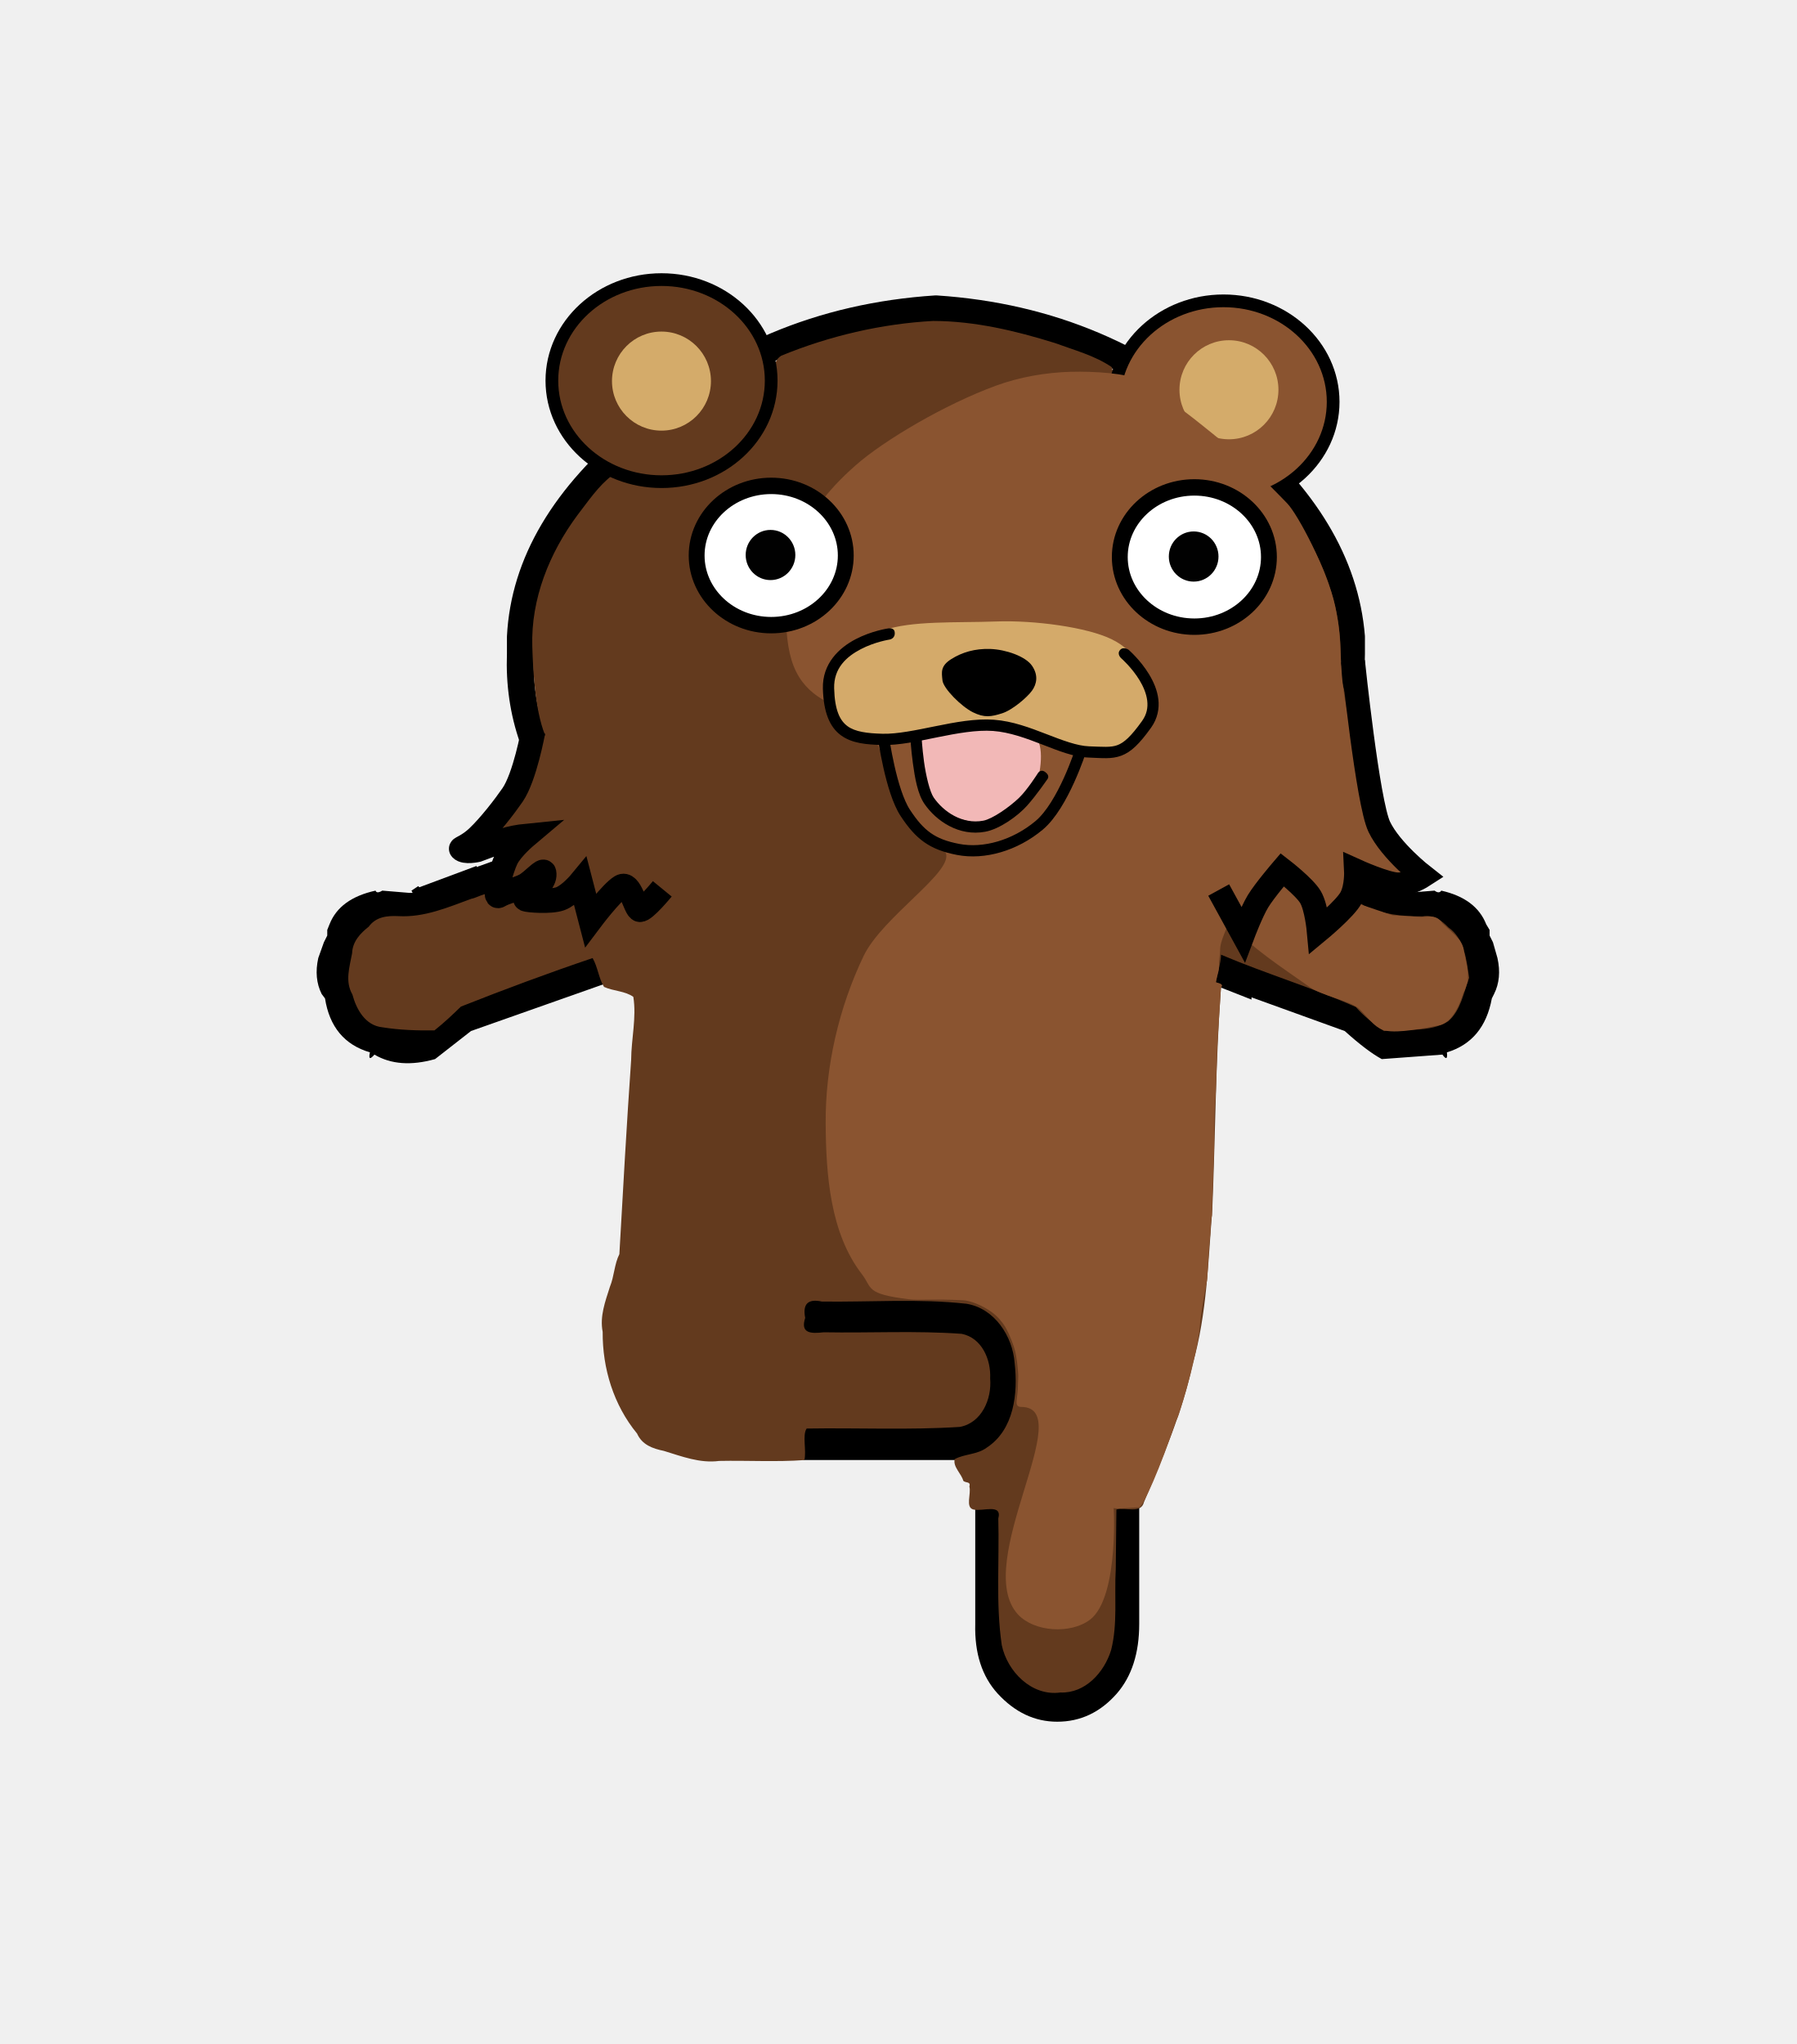
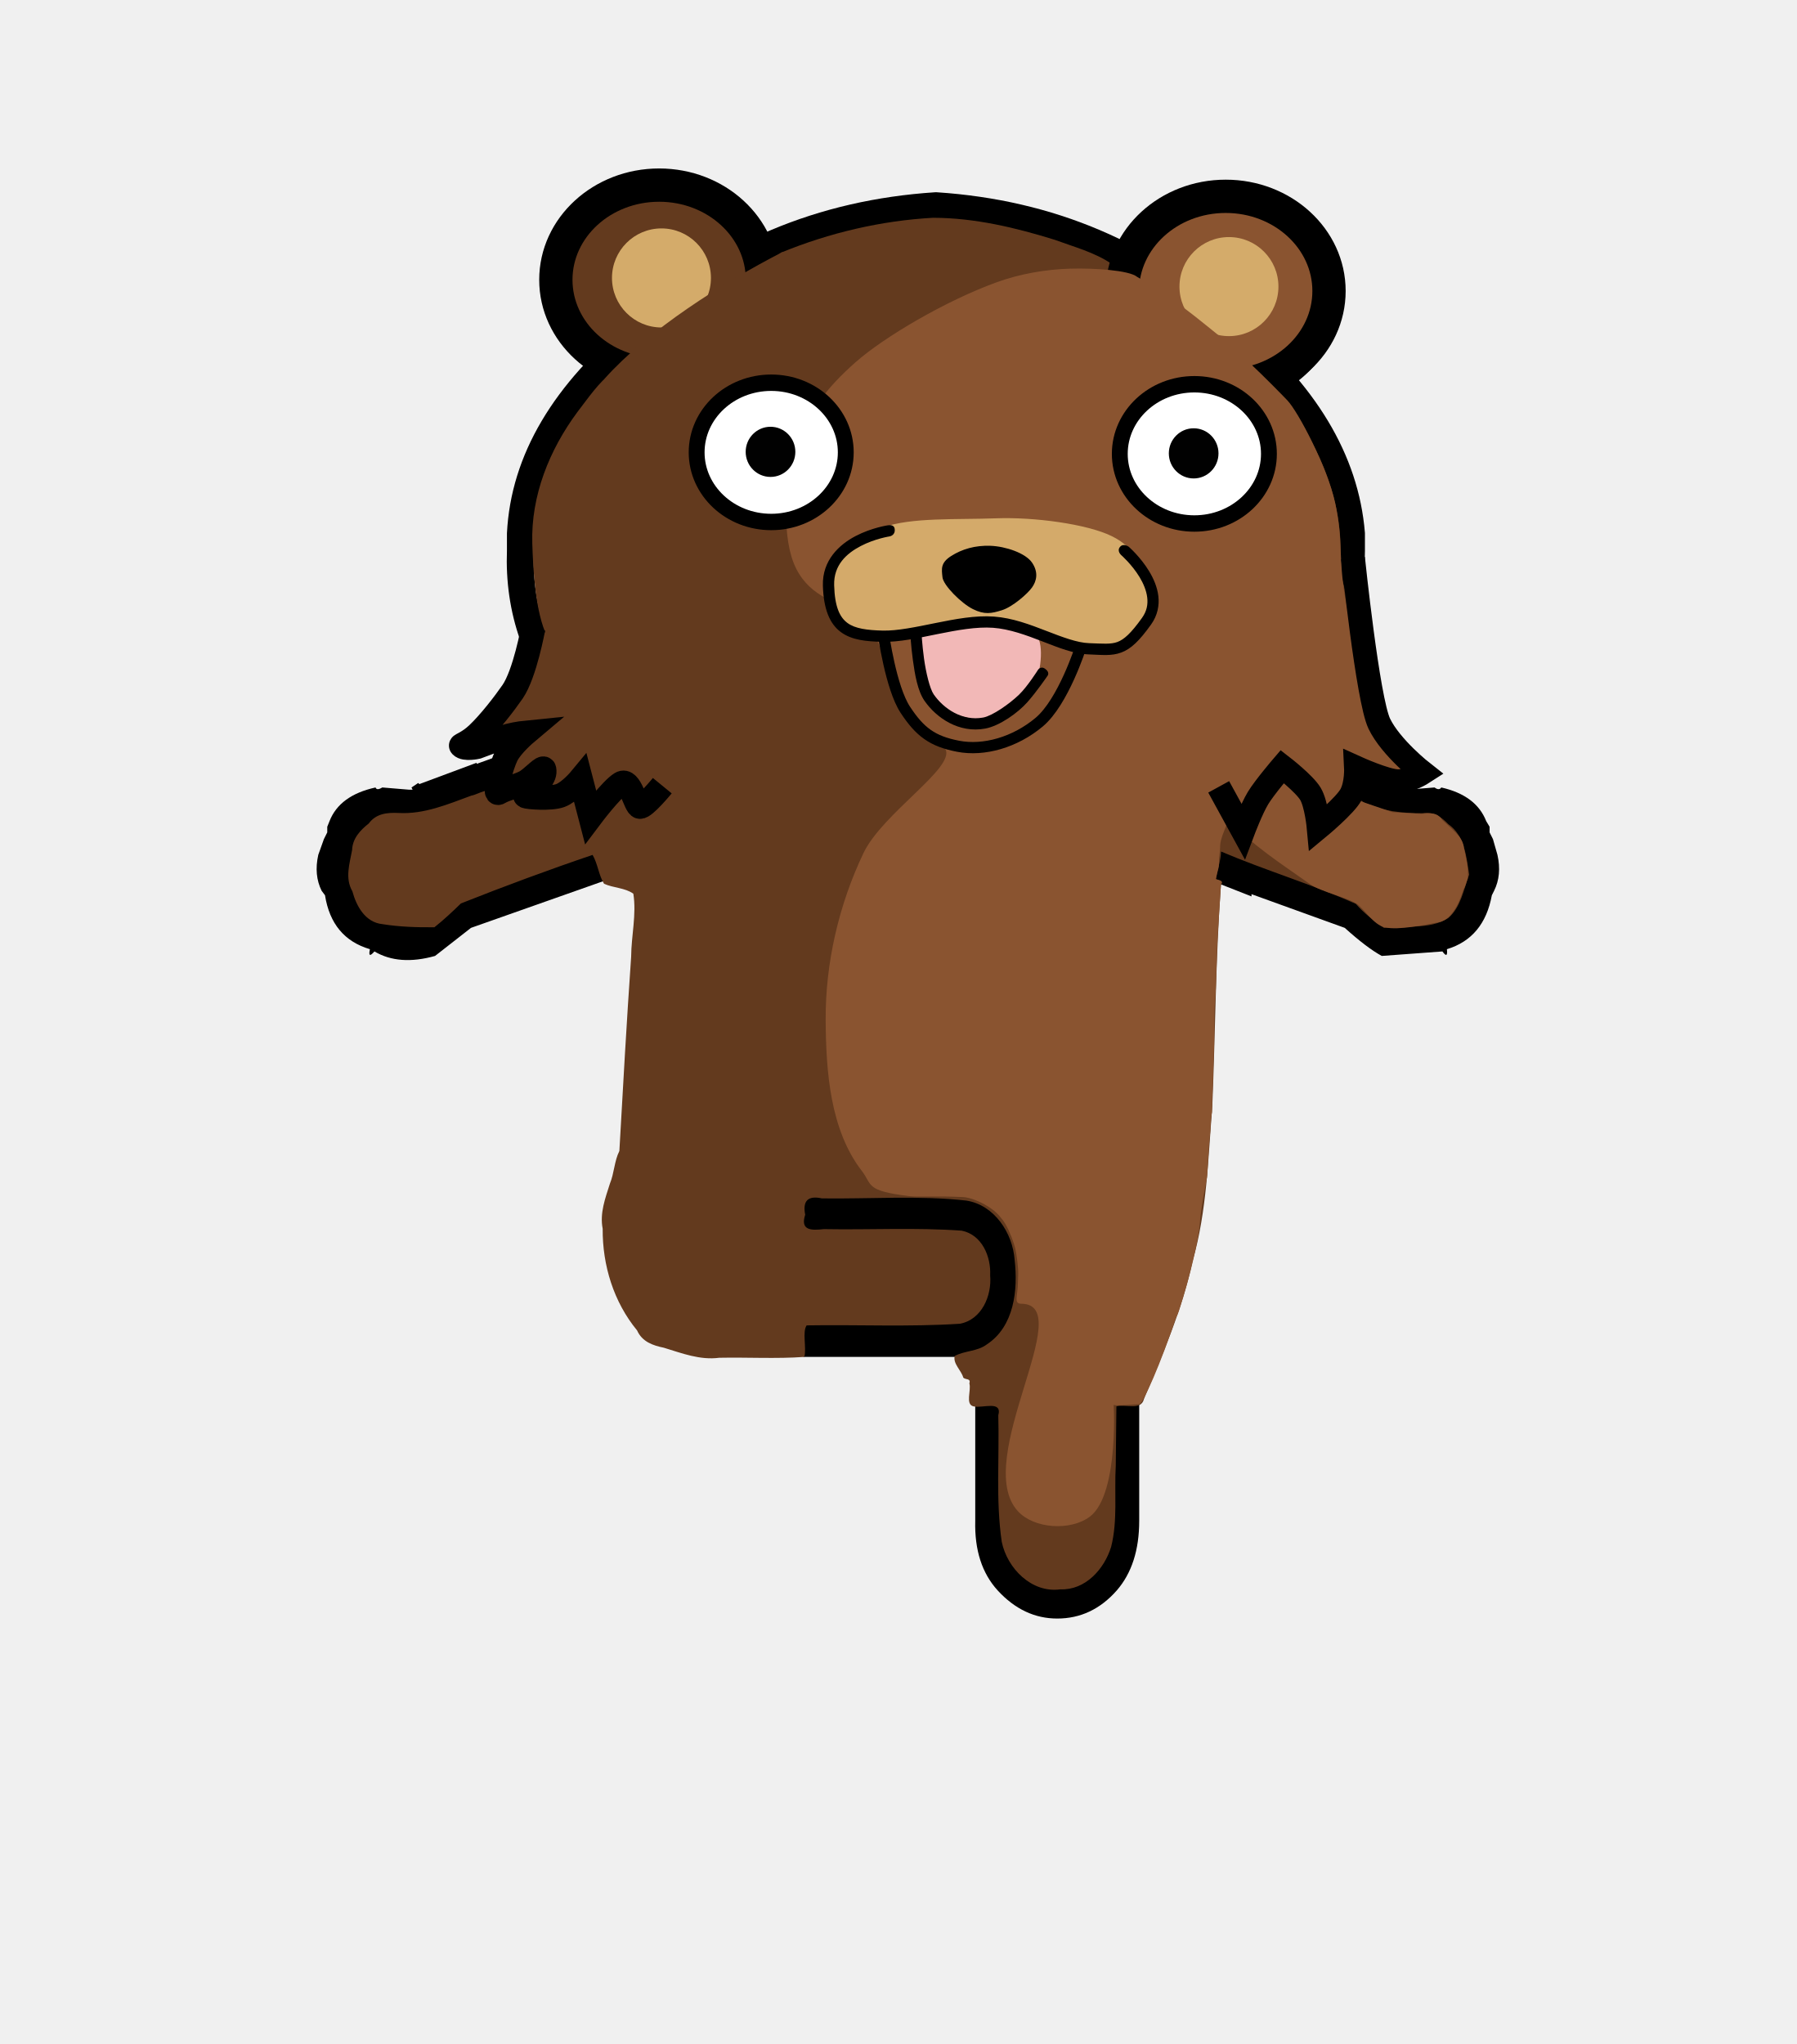
<svg xmlns="http://www.w3.org/2000/svg" xmlns:xlink="http://www.w3.org/1999/xlink" height="182" width="160" version="1.1" id="svg8">
  <defs id="defs4">
    <g id="a">
      <path d="M-15.5-41.55q-2.65-3.1-2.5-7.1v-.75q.25-4.9 5.35-9.05Q-7.15-63.5.5-64q7.6.5 13.05 5.55Q18.6-54.3 19-49.4v.75q0 4-2.6 7.1h.1-.05l-1.1 1.3v.15l-1 .9 6.55 2.35.05-.1.8.1h.95l.4.3.55.55.25.35.25 1.5-.2.45q-.35 1.55-1.4 1.65l-2.1.1-1.15-.9v-.05h-.05l.05-.15-4.95-1.8v-.05l-1.3-.5.05.55-.3.9.35.1v.05l-.15-.05-.25 8.85h-.05l-.05 1.5h.05v.1l-.05.4h-.05l-.35 4.2-1.05 4.1-1.65 4v.05H8.4v5.2Q8.35-4.1 7.6-3.2q-.65.75-1.7.75-1 0-1.7-.75-.8-.9-.8-2.25v-5.2H2.1v-1.2h-.3V-12l-.45-.75 1.25-.3.65-.5q.9-.9.9-2.75 0-1.9-.9-2.8-.8-.8-2.05-.8h-6.6v1.55h6.55q.7 0 1.15.4.55.55.55 1.65 0 1.05-.55 1.6-.45.45-1.15.45H-5.4v1.4h-4.75l-2.15-.65q-1.55-1.75-1.85-3.75l-.1-1.2V-19l.05-.4.55-1.85h.1v-.55l.15-.15v-1.35l.15-2.4v-.05l.5-7.75h-.05l-1.45-.45-.45-1.3-6.1 2.2.05.15h-.05v.05l-1.1.9-2.1-.1q-1.1-.1-1.45-1.65l-.15-.45.25-1.5.2-.35.6-.55.35-.3h1l.75-.1.05.1 9.05-3.25-.25-.8-1.35.35-.75-1h.2m1.75 19.65-.05-.1.05.1m3.65-6.6v.05h.05l-.05-.05" fill="#fff" fill-rule="evenodd" transform="translate(27.05 64.6)" id="path1" />
      <path d="m15.35-40.1 3.15.95v-.05l2.55.95v-.05l.3.2v.1h.1l1.25-.1q.2.15.3 0 1.55.35 2 1.5l.15.25v.25l.15.3.2.7q.2.9-.15 1.6l-.1.2q-.35 1.9-2 2.4.05.45-.2.1l-2.7.2q-.65-.35-1.65-1.25l-4.15-1.5v.1l-1.4-.55v-.05l-.35-.1.3-.9-.05-.55 1.3.5v.05l4.95 1.8-.05.15h.05v.05l1.15.9 2.1-.1q1.05-.1 1.4-1.65l.2-.45-.25-1.5-.25-.35-.55-.55-.4-.3h-.95l-.8-.1-.05.1-6.55-2.35 1-.9m-5.8 29.45v5.2q0 1.95-1 3.1Q7.45-1.1 5.9-1.1q-1.5 0-2.65-1.25-1.05-1.15-1-3.1v-5.2H3.4v5.2q0 1.35.8 2.25.7.75 1.7.75 1.05 0 1.7-.75.75-.9.8-2.25v-5.2h1.15m-8.2-2.1H-5.4v-1.5h6.55q.7 0 1.15-.45.55-.55.55-1.6 0-1.1-.55-1.65-.45-.4-1.15-.4H-5.4v-1.55h6.6q1.25 0 2.05.8.9.9.9 2.8 0 1.85-.9 2.75l-.65.5-1.25.3m-15.6-21.2-5.95 2.1-1.6 1.25q-1.6.45-2.7-.2-.3.35-.2-.1-1.7-.5-2-2.4l-.15-.2q-.35-.7-.15-1.6l.25-.7.15-.3v-.25l.1-.25q.45-1.15 2.05-1.5.05.15.3 0l1.2.1h.15l-.05-.1.3-.2.05.05 2.55-.95v.05l1.8-.65 3.2-.75 1.35-.35.25.8-9.05 3.25-.05-.1-.75.1h-1l-.35.3-.6.55-.2.35-.25 1.5.15.45q.35 1.55 1.45 1.65l2.1.1 1.1-.9v-.05h.05l-.05-.15 6.1-2.2.45 1.3" fill-rule="evenodd" transform="translate(27.05 64.6)" id="path2" />
      <path d="M11.55 23.05q-2.65-3.1-2.5-7.1v-.75q.25-4.9 5.35-9.05Q19.9 1.1 27.55.6q7.6.5 13.05 5.55 5.05 4.15 5.45 9.05v.75q0 4-2.6 7.1" fill="none" stroke="#000" stroke-linecap="round" stroke-linejoin="round" stroke-width="1.2" id="path3" />
      <path d="M5.4-44.05q.15.45.45.75l.7.25.95-.6q.4-.65.4-1.65 0-1.35-.9-3.25h1.05q.9 1.6.9 3.15 0 1.55-.65 2.4-.6.8-1.6.8-1.35 0-1.9-1.4-.6 1.4-1.9 1.4-1.05 0-1.65-.85Q.6-43.9.6-45.4q0-1.55.95-3.15h1q-.85 1.9-.85 3.25 0 1 .35 1.65.4.6.95.6.4 0 .7-.3l.45-.7.1-1.15V-47H5.3v1.8l.1 1.15" fill-rule="evenodd" transform="translate(27.05 64.6)" id="path4" />
    </g>
  </defs>
-   <g transform="matrix(2,0,0,2,82.341,155.5028)" id="g7">
+   <g transform="matrix(2,0,0,2,82.341,146.3171)" id="g7">
    <use height="63.5" transform="translate(-27.05,-64.6)" width="52.6" xlink:href="#a" id="use4" />
    <rect style="display:inline;fill:#633a1e;fill-opacity:1;stroke:none;stroke-width:0.5;stroke-opacity:1" id="rect29-5" width="10.291" height="7.463" x="93.612" y="-46.829" transform="translate(-93.64164,-2.06701)" />
    <path style="display:inline;fill:#633a1e;fill-opacity:1;stroke:none;stroke-width:0;stroke-linecap:round;stroke-linejoin:round;stroke-dasharray:none;paint-order:stroke fill markers" d="m 83.121,17.272 c -4.643,0.253 -9.257,1.334 -13.554,3.098 -1.037,0.64 -0.444,2.078 -0.639,3.054 -0.251,3.651 -3.161,6.803 -6.558,7.924 -2.553,0.772 -5.37,0.722 -7.849,-0.326 -1.225,0.918 -2.152,2.316 -3.107,3.55 -2.493,3.363 -4.145,7.455 -4.016,11.69 0.073,2.337 0.264,6.151 1.328,8.313 3.854,4.655 6.931,8.281 10.624,13.066 -0.507,0.992 -1.369,1.953 -2.422,2.343 -0.774,-0.337 -0.699,-1.687 -1.538,-1.911 -1.176,0.863 -2.005,2.125 -2.944,3.23 -0.42,-0.956 -0.321,-2.191 -1.02,-2.992 -0.608,-0.129 -0.952,0.728 -1.594,0.699 -1.055,0.184 -2.277,0.369 -3.267,-0.094 -0.093,-0.282 0.248,-0.993 -0.357,-0.812 -0.685,0.114 -1.416,0.767 -2.103,0.54 -0.434,-0.842 -1.5,-0.021 -2.136,0.082 -2.091,0.768 -4.198,1.672 -6.477,1.545 -1.023,-0.051 -2.009,0.052 -2.659,0.939 -0.76,0.596 -1.445,1.338 -1.479,2.361 -0.226,1.233 -0.652,2.502 0.024,3.674 0.353,1.321 1.149,2.764 2.661,2.922 1.53,0.248 3.113,0.297 4.647,0.279 0.823,-0.655 1.621,-1.4 2.357,-2.12 3.862,-1.531 7.806,-2.994 11.725,-4.322 0.466,0.802 0.539,1.8 1.017,2.568 0.825,0.38 1.88,0.356 2.611,0.889 0.293,1.843 -0.183,3.738 -0.195,5.61 -0.4,5.757 -0.725,11.56 -1.049,17.297 -0.448,0.88 -0.456,1.974 -0.843,2.908 -0.414,1.311 -0.915,2.614 -0.644,4.011 -0.024,3.259 0.978,6.524 3.064,9.058 0.447,1 1.382,1.337 2.386,1.542 1.614,0.492 3.21,1.12 4.93,0.893 2.52,-0.052 5.089,0.104 7.58,-0.077 0.207,-0.867 -0.202,-2.197 0.202,-2.807 4.546,-0.075 9.107,0.147 13.645,-0.145 1.951,-0.362 2.856,-2.5 2.697,-4.311 0.084,-1.677 -0.733,-3.616 -2.533,-3.977 -4.083,-0.295 -8.193,-0.063 -12.286,-0.138 -1.123,0.129 -2.105,0.121 -1.651,-1.281 -0.245,-1.241 0.251,-1.726 1.485,-1.455 4.285,0.06 8.617,-0.278 12.869,0.196 2.502,0.399 4.123,2.886 4.296,5.286 0.308,2.652 -0.035,5.93 -2.487,7.526 -0.841,0.631 -1.962,0.545 -2.851,1.024 -0.168,0.697 0.595,1.279 0.766,1.93 0.222,0.215 0.685,0.032 0.543,0.517 0.179,0.627 -0.39,1.866 0.369,2.04 0.805,0.196 2.576,-0.573 2.204,0.801 0.106,3.75 -0.237,7.541 0.309,11.265 0.487,2.357 2.663,4.58 5.215,4.225 2.226,0.091 3.914,-1.799 4.524,-3.781 0.595,-2.345 0.274,-4.818 0.412,-7.214 0.019,-1.764 0.038,-3.528 0.057,-5.292 0.786,-0.236 2.192,0.413 2.451,-0.654 1.686,-4.011 3.422,-8.028 4.338,-12.302 1.281,-4.472 1.375,-9.157 1.751,-13.763 0.275,-6.571 0.291,-13.159 0.769,-19.715 0.32,-0.412 -0.293,-0.374 -0.45,-0.534 0.112,-0.807 0.443,-1.602 0.46,-2.44 3.948,1.681 8.106,2.917 12.003,4.662 0.716,0.831 1.626,1.517 2.508,2.142 1.885,-0.249 4.035,0.181 5.724,-0.88 1.12,-0.968 1.369,-2.552 1.86,-3.868 -0.25,-1.602 -0.402,-3.474 -1.86,-4.494 -0.625,-0.649 -1.338,-1.147 -2.285,-0.976 -1.793,0.006 -3.594,-0.16 -5.234,-0.964 -0.963,-0.779 -1.565,0.445 -2.235,0.975 -0.675,0.58 -1.427,1.485 -2.13,1.832 -0.257,-1.517 -0.242,-3.285 -1.552,-4.355 -0.453,-0.371 -1.144,-1.475 -1.74,-0.696 -1.396,1.609 -2.283,3.586 -3.046,5.556 -0.725,-1.473 -1.706,-2.861 -2.257,-4.399 0.506,-0.135 0.899,-0.393 1.08,-0.93 3.379,-6.079 6.505,-12.299 9.704,-18.47 0.562,-5.066 -1.147,-10.198 -4.177,-14.24 -0.503,-0.588 -0.887,-1.422 -1.575,-1.761 -1.215,0.631 -2.613,0.675 -3.872,1.122 -0.227,0.59 0.717,0.886 0.89,1.422 1.209,1.785 0.586,4.411 -1.325,5.395 -2.287,1.382 -5.834,0.566 -6.741,-2.104 -0.747,-2.003 0.62,-4.161 2.462,-4.974 0.615,-0.426 -0.385,-0.778 -0.717,-0.962 -3.123,-1.528 -5.577,-4.884 -5.258,-8.461 -0.101,-0.946 0.378,-1.992 0.04,-2.89 -1.51,-1.032 -3.356,-1.516 -5.065,-2.147 -3.496,-1.089 -7.13,-1.953 -10.81,-1.964 z m -3.818,27.638 c 0.394,0.085 -0.082,0.636 -0.355,0.568 -1.795,0.529 -3.902,1.338 -4.647,3.207 -0.063,1.502 -0.359,3.347 0.778,4.541 1.604,1.32 3.87,0.876 5.775,0.745 2.342,-0.347 4.67,-0.821 7.007,-1.173 0.601,-0.393 -0.298,-0.666 -0.654,-0.647 -1.377,-0.689 -2.937,-1.796 -3.151,-3.437 0.035,-1.16 1.451,-1.556 2.373,-1.83 1.833,-0.406 4.138,-0.193 5.38,1.36 0.755,1.13 -0.37,2.33 -1.224,2.934 -0.603,0.613 -1.673,0.69 -2.119,1.433 0.312,0.676 1.363,0.395 1.943,0.734 2.542,0.701 4.95,2.109 7.671,1.961 1.123,0.195 2.22,-0.285 2.881,-1.207 1.067,-0.974 1.615,-2.495 1.115,-3.891 -0.336,-1.385 -1.659,-2.193 -2.203,-3.441 0.224,-0.305 0.712,0.208 0.907,0.396 1.36,1.416 2.77,3.551 1.843,5.552 -0.625,1.346 -1.759,2.312 -2.803,3.306 -0.484,0.973 -0.869,2.045 -1.787,2.722 -0.791,0.825 -1.979,0.801 -3.023,0.894 -0.811,0.583 -1.089,1.694 -1.908,2.311 -2.325,2.275 -5.733,3.347 -8.882,2.394 -2.233,-0.561 -3.787,-2.637 -4.558,-4.719 -0.602,-1.509 -0.754,-3.191 -1.325,-4.682 -0.854,-0.332 -1.904,-0.112 -2.705,-0.651 -1.967,-0.93 -2.306,-3.446 -2.005,-5.372 0.69,-2.441 3.296,-3.788 5.676,-4.007 z M 120.694,78.198 c -0.008,-0.018 0.017,-0.067 0,0 z" id="path24" transform="matrix(0.5,0,0,0.5,-41.1705,-72.1)" />
    <path style="display:inline;fill:#633a1e;fill-opacity:1;stroke:none;stroke-width:0;stroke-linecap:round;stroke-linejoin:round;stroke-dasharray:none;paint-order:stroke fill markers" d="m 87.596,53.571 c -1.819,0.073 -3.694,0.253 -5.415,0.848 -0.739,0.644 -0.068,1.78 -0.073,2.583 0.16,1.805 0.999,3.632 2.677,4.486 1.619,1.031 3.69,0.481 5.077,-0.684 1.251,-0.83 1.982,-2.19 3.034,-3.204 0.334,0.27 -0.222,0.834 -0.353,1.116 -1.493,1.964 -3.627,4.152 -6.322,3.765 -2.14,-0.368 -4.083,-2.072 -4.363,-4.274 -0.333,-1.117 -0.317,-2.285 -0.511,-3.408 -0.595,-0.472 -1.487,-0.015 -2.173,0 -0.361,0.54 0.163,1.394 0.206,2.045 0.548,2.51 1.521,5.26 3.923,6.556 2.051,1.028 4.595,0.932 6.687,0.062 2.897,-1.095 4.407,-4.024 5.493,-6.727 0.306,-0.457 0.22,-1.069 -0.413,-1.146 -2.082,-0.695 -4.097,-1.775 -6.304,-1.995 -0.39,-0.021 -0.78,-0.022 -1.17,-0.022 z" id="path25" transform="matrix(0.5,0,0,0.5,-41.1705,-72.1)" />
    <g id="g37-0" transform="matrix(0.5,0,0,0.5,-39.54796,-76.75104)" style="display:inline">
      <path style="display:inline;fill:#633a1e;fill-opacity:1;stroke:none;stroke-width:0.836;stroke-opacity:1" d="m 45.585,62.76 c 0,0 -1.632,3.876 -2.896,5.561 -0.828,1.104 -2.354,2.918 -3.588,3.986 -0.929,0.804 -1.745,1.028 -1.683,1.088 0.385,0.372 1.644,0.107 1.644,0.107 0,0 2.383,-0.838 3.231,-1.042 0.848,-0.203 1.808,-0.29 1.808,-0.29 0,0 -1.531,1.185 -2.043,2.144 -0.513,0.959 -1.407,3.856 -0.758,3.488 0.649,-0.368 1.895,-0.599 2.666,-0.972 0.771,-0.373 1.297,-1.57 1.376,-1.169 0.078,0.401 -0.035,0.483 -0.329,0.935 -0.295,0.452 -1.234,1.433 -0.998,1.542 0.236,0.11 2.015,0.105 2.991,-0.224 0.977,-0.33 1.296,-0.54 1.296,-0.54 l 0.652,3.059 c 0,0 2.299,-2.984 3.275,-3.523 0.976,-0.539 0.929,2.51 1.406,2.576 0.477,0.066 2.771,-2.551 2.771,-2.551" id="path35-1-0" />
      <path style="display:inline;fill:none;fill-opacity:1;stroke:#000000;stroke-width:2.164;stroke-dasharray:none;stroke-opacity:1" d="m 44.23,63.133 c 0,0 -0.734,4.053 -1.833,5.648 -0.72,1.045 -2.046,2.762 -3.119,3.773 -0.808,0.761 -1.517,0.973 -1.463,1.029 0.334,0.352 1.43,0.101 1.43,0.101 0,0 2.072,-0.793 2.809,-0.986 0.737,-0.192 1.571,-0.275 1.571,-0.275 0,0 -1.331,1.121 -1.776,2.029 -0.446,0.908 -1.223,3.65 -0.659,3.301 0.564,-0.349 1.647,-0.567 2.317,-0.92 0.67,-0.353 1.635,-1.522 1.703,-1.142 0.068,0.38 -0.063,0.6 -0.319,1.027 -0.256,0.427 -1.547,1.249 -1.342,1.353 0.205,0.104 2.248,0.264 3.097,-0.048 0.849,-0.312 1.811,-1.478 1.811,-1.478 l 0.883,3.39 c 0,0 1.862,-2.479 2.71,-2.989 0.848,-0.51 1.264,2.007 1.679,2.07 0.415,0.062 2,-1.873 2,-1.873" id="path35-14" />
    </g>
    <g id="g38-5" transform="matrix(0.5,0,0,0.5,-39.54796,-76.75104)" style="display:inline">
      <path style="display:inline;fill:#633a1e;fill-opacity:1;stroke:none;stroke-width:1.008;stroke-dasharray:none;stroke-opacity:1" d="m 115.988,57.708 c 0,0 1.233,4.367 1.358,5.806 0.125,1.439 1.197,6.196 2.039,7.998 0.842,1.802 3.697,2.99 3.353,4.29 -0.344,1.299 -0.689,0.835 -1.711,0.844 -1.022,0.009 -2.76,-1.758 -3.661,-1.22 -0.901,0.537 0.069,1.43 -0.421,2.399 -0.49,0.968 -1.685,2.93 -2.837,2.617 -1.152,-0.313 -0.17,-1.768 -0.696,-2.673 -0.526,-0.905 -1.287,-2.51 -2.443,-2.427 -1.156,0.084 -1.54,1.846 -2.108,2.807 -0.568,0.961 -0.237,2.604 -1.465,2.621 -1.229,0.016 -1.603,-3.408 -1.603,-3.408" id="path36-4-2" />
      <path style="display:inline;fill:none;fill-opacity:1;stroke:#000000;stroke-width:1.008;stroke-dasharray:none;stroke-opacity:1" d="m 117.199,60.309 c 0,0 1.076,9.025 2.077,11.167 1.001,2.142 3.787,4.376 3.787,4.376 0,0 -1.124,0.749 -2.146,0.757 -1.022,0.009 -3.661,-1.22 -3.661,-1.22 0,0 0.069,1.43 -0.421,2.399 -0.49,0.968 -2.819,2.946 -2.819,2.946 0,0 -0.187,-2.097 -0.713,-3.002 -0.526,-0.905 -2.443,-2.427 -2.443,-2.427 0,0 -1.54,1.846 -2.108,2.807 -0.568,0.961 -1.301,2.958 -1.301,2.958 l -1.767,-3.745" id="path36-0" />
    </g>
    <g id="g45-6" style="display:inline" transform="translate(-60.92033,21.88398)">
      <ellipse style="display:inline;fill:#8a5430;fill-opacity:1;stroke:#000000;stroke-width:1.132;stroke-linecap:round;stroke-linejoin:round;stroke-dasharray:none;stroke-opacity:1;paint-order:stroke fill markers" id="path42-28-8" cx="-74.223" cy="-81.744" rx="4.599" ry="4.215" transform="scale(-1,1)" />
      <ellipse style="display:inline;fill:#d4ab6a;fill-opacity:1;stroke:none;stroke-width:0.567;stroke-linecap:round;stroke-linejoin:round;stroke-dasharray:none;stroke-opacity:1;paint-order:stroke fill markers" id="path42-2-9-2" cx="-74.466" cy="-82.283" rx="2.203" ry="2.205" transform="scale(-1,1)" />
+       <ellipse style="display:inline;fill:none;fill-opacity:1;stroke:#000000;stroke-width:2.964;stroke-linecap:round;stroke-linejoin:round;stroke-dasharray:none;stroke-opacity:1;paint-order:stroke fill markers" id="ellipse43-8-1-0-88-1" cx="105.899" cy="33.096" rx="9.198" ry="8.431" transform="matrix(0.5,0,0,0.5,21.37238,-98.63502)" />
    </g>
    <g id="g47-8" style="display:inline" transform="translate(-0.150441,-0.32637)">
      <ellipse style="fill:#633a1e;fill-opacity:1;stroke:#000000;stroke-width:1.132;stroke-linecap:round;stroke-linejoin:round;stroke-dasharray:none;stroke-opacity:1;paint-order:stroke fill markers" id="ellipse43-8" cx="-11.567" cy="-60.479" rx="4.599" ry="4.215" />
      <ellipse style="display:inline;fill:#d4ab6a;fill-opacity:1;stroke:none;stroke-width:0.567;stroke-linecap:round;stroke-linejoin:round;stroke-dasharray:none;stroke-opacity:1;paint-order:stroke fill markers" id="ellipse44-5" cx="-11.57" cy="-60.458" rx="2.203" ry="2.205" />
+       <ellipse style="display:inline;fill:none;fill-opacity:1;stroke:#000000;stroke-width:2.964;stroke-linecap:round;stroke-linejoin:round;stroke-dasharray:none;stroke-opacity:1;paint-order:stroke fill markers" id="ellipse43-8-1-0-88" cx="55.449" cy="32.098" rx="9.198" ry="8.431" transform="matrix(0.5,0,0,0.5,-39.39752,-76.42467)" />
    </g>
    <path style="display:inline;fill:#8a5430;fill-opacity:1;stroke:none;stroke-width:0.532;stroke-dasharray:none;stroke-opacity:1;paint-order:stroke fill markers" d="m 100.16,-59.133 c -1.133,0.033 -2.278,0.23 -3.343,0.618 -2.251,0.821 -4.982,2.426 -6.252,3.548 -1.27,1.121 -2.175,2.26 -2.67,3.857 -0.494,1.597 -0.637,4.033 0.027,5.34 0.664,1.306 1.869,1.473 2.778,2.05 0.909,0.577 1.315,2.872 1.957,3.711 0.642,0.839 0.655,1.148 0.655,1.148 0,0 0.813,0.297 1.253,1.124 0.44,0.827 -2.802,2.851 -3.648,4.622 -1.096,2.295 -1.701,4.898 -1.685,7.441 0.014,2.3 0.203,4.889 1.608,6.71 0.484,0.628 0.143,0.883 2.097,1.123 0.422,0.052 1.103,-0.016 2.409,0.043 0.317,0.014 0.861,0.223 1.3,0.544 0.226,0.165 0.448,0.419 0.586,0.654 0.203,0.345 0.385,0.856 0.438,1.076 0.074,0.31 0.11,0.684 0.132,0.976 0.014,0.191 -0.01,0.37 -0.009,0.535 0.001,0.282 -0.048,0.516 -0.059,0.683 -0.013,0.18 0.018,0.281 0.202,0.282 2.574,0.006 -2.221,6.956 -0.149,9.232 0.722,0.792 2.347,0.89 3.205,0.248 1.363,-1.02 1.042,-5.478 1.058,-4.997 9.9e-4,0.03 -0.009,0.076 1.137,-0.013 0.177,-0.014 0.964,-1.808 1.642,-3.855 0.05,-0.074 0.102,-0.207 0.129,-0.289 0.522,-1.605 0.891,-3.248 0.937,-3.969 0.04,-0.629 0.308,-1.936 0.317,-1.98 0.027,-0.13 0.056,-1.32 0.149,-2.086 0.007,-0.061 0.007,-0.191 0.012,-0.246 0.024,-0.229 0.016,-0.383 0.062,-0.576 0.006,-0.48 0.012,-0.797 0.035,-1.264 8.9e-4,-0.018 0.011,-0.196 0.011,-0.23 0.003,-0.553 0.035,-0.98 0.046,-1.503 0.015,-0.771 -0.006,-1.45 0.034,-1.867 0.076,-0.789 0.065,-1.95 0.132,-3.086 0.046,-0.771 0.102,-1.526 0.135,-2.149 6.7e-4,-0.013 0.029,-0.099 0.034,-0.108 0.064,-0.113 -0.259,-0.159 -0.258,-0.165 0.098,-0.48 0.156,-0.508 0.14,-0.825 -0.01,-0.184 0.051,-0.404 0.049,-0.57 -0.008,-0.52 0.329,-0.938 0.51,-1.707 l -0.576,-0.98 1.092,1.584 1.741,-2.761 1.281,1.132 0.249,1.63 1.431,-1.182 0.261,-1.505 1.679,0.659 1.169,-0.299 -1.63,-2.052 c 0,0 -1.359,-4.025 -1.638,-5.657 -0.143,-0.834 -0.179,-1.499 -0.203,-2.158 -0.023,-0.63 -0.071,-1.269 -0.242,-2.054 -0.349,-1.605 -1.65,-4.071 -2.131,-4.573 -0.252,-0.263 -0.985,-1.017 -1.729,-1.713 -0.678,-0.635 -1.369,-1.218 -1.626,-1.419 -0.538,-0.421 -1.58,-1.336 -3.33,-2.363 -0.356,-0.301 -1.954,-0.396 -2.942,-0.367 z" id="path37-8" transform="translate(-93.64164,-2.06701)" />
    <path style="display:inline;fill:#8a5430;fill-opacity:1;stroke-width:0.532;paint-order:stroke fill markers" d="m 107.101,-34.62 c 1.264,1.249 2.322,1.923 3.679,2.879 0.528,0.372 1.645,0.582 2.121,0.906 0.301,0.204 0.719,0.917 1.228,1.03 0.618,0.138 1.789,-0.113 2.411,-0.23 0.69,-0.13 1.021,-1.244 1.085,-1.451 0.092,-0.134 0.128,-0.324 0.192,-0.487 0.053,-0.452 -0.073,-0.916 -0.171,-1.378 -0.009,-0.174 -0.09,-0.336 -0.199,-0.494 -0.219,-0.254 -0.497,-0.496 -0.761,-0.74 -0.248,-0.391 -0.606,-0.283 -0.939,-0.274 l -1.275,-0.075 -5.203,-1.769 z" id="path19" transform="translate(-93.64164,-2.06701)" />
    <g id="g1" style="display:inline" transform="matrix(0.7060346,0,0,0.7297921,47.74077,-98.44779)">
      <ellipse style="display:inline;fill:#ffffff;fill-opacity:1;stroke:#000000;stroke-opacity:1" id="path30-1" cx="-77.298" cy="62.248" rx="4.702" ry="4.248" />
      <ellipse style="display:inline;fill:#010101;fill-opacity:1;stroke:none;stroke-width:0.346;stroke-opacity:1" id="path30-3" cx="-77.342" cy="62.217" rx="1.566" ry="1.53" />
      <ellipse style="display:inline;fill:#ffffff;fill-opacity:1;stroke:#000000;stroke-opacity:1" id="path30-1-7" cx="-77.298" cy="62.248" rx="4.702" ry="4.248" transform="translate(26.68396,0.09297786)" />
      <ellipse style="display:inline;fill:#010101;fill-opacity:1;stroke:none;stroke-width:0.346;stroke-opacity:1" id="path30-3-0" cx="-77.342" cy="62.217" rx="1.566" ry="1.53" transform="translate(26.68396,0.09297786)" />
    </g>
    <g id="gikopoipoi_eyes_closed-1-6" style="display:none;fill:#ffffff" fill="none" stroke="#000000" stroke-linecap="round" stroke-linejoin="round" transform="matrix(0.5,0,0,0.5,-43.48298,-67.83637)">
      <path d="m 108.077,29.676 h 6.3" stroke-width="3" id="path5-5" />
      <path d="m 69.908,29.858 h 6.3" stroke-width="3" style="display:inline" id="path6-1" />
    </g>
    <g id="g18-2" transform="matrix(0.5,0,0,0.5,-10.51286,-64.19548)">
      <path style="fill:#f2b8b7;fill-opacity:1;stroke:none;stroke-opacity:1" d="m 20.784,38.421 c -0.879,0.228 0.062,4.363 0.921,5.748 0.859,1.385 1.877,1.491 3.076,1.795 1.198,0.304 1.694,0.483 2.757,-0.098 1.063,-0.582 2.541,-1.406 3.169,-2.557 0.627,-1.15 0.984,-3.759 0.288,-4.672 -0.696,-0.913 -2.204,-0.87 -4.138,-1.084 -1.934,-0.213 -5.194,0.64 -6.073,0.868 z" id="path16-8" />
      <path style="fill:#d4aa6a;fill-opacity:1;stroke:none;stroke-opacity:1" d="m 17.309,29.034 c -2.51,0.907 -4.13,1.915 -4.792,3.594 -0.662,1.68 -0.606,3.394 0.849,4.768 1.455,1.374 4.819,0.908 7.114,0.849 2.295,-0.06 4.033,-1.344 6.515,-1.123 2.482,0.221 5.543,2.94 7.838,2.846 2.294,-0.095 4.365,-0.758 5.358,-2.001 0.993,-1.243 0.918,-2.955 0.432,-4.289 -0.485,-1.334 -0.784,-2.815 -2.963,-3.876 -2.178,-1.061 -6.858,-1.706 -10.313,-1.576 -3.456,0.129 -7.527,-0.098 -10.037,0.809 z" id="path18-0" />
      <path style="baseline-shift:baseline;display:inline;overflow:visible;opacity:1;vector-effect:none;enable-background:accumulate;stop-color:#000000;stop-opacity:1" d="m 17.742,28.848 c 0,0 -1.438,0.207 -2.879,0.961 -1.441,0.754 -2.967,2.151 -2.904,4.4 0.058,2.101 0.605,3.412 1.596,4.143 0.991,0.731 2.271,0.834 3.693,0.871 1.499,0.039 3.21,-0.344 4.938,-0.693 1.727,-0.349 3.466,-0.664 4.93,-0.557 1.464,0.107 2.941,0.653 4.369,1.205 1.428,0.552 2.8,1.117 4.139,1.164 1.186,0.042 2.03,0.158 2.904,-0.166 0.874,-0.324 1.624,-1.054 2.658,-2.5 0.579,-0.81 0.741,-1.704 0.645,-2.523 -0.097,-0.82 -0.433,-1.574 -0.824,-2.219 -0.783,-1.29 -1.82,-2.182 -1.82,-2.182 0,0 -0.458,-0.326 -0.754,-0.001 -0.344,0.379 0.099,0.757 0.099,0.757 0,0 0.936,0.817 1.621,1.945 0.342,0.564 0.612,1.198 0.686,1.816 0.073,0.619 -0.03,1.217 -0.465,1.824 -0.993,1.389 -1.607,1.927 -2.193,2.145 -0.586,0.217 -1.299,0.147 -2.521,0.104 -1.07,-0.038 -2.38,-0.542 -3.814,-1.096 -1.434,-0.554 -2.996,-1.15 -4.654,-1.271 -1.659,-0.122 -3.464,0.223 -5.201,0.574 -1.737,0.351 -3.412,0.708 -4.715,0.674 -1.379,-0.036 -2.443,-0.173 -3.125,-0.676 -0.682,-0.503 -1.135,-1.419 -1.189,-3.365 -0.05,-1.798 1.102,-2.827 2.367,-3.488 1.265,-0.661 2.561,-0.857 2.561,-0.857 0,0 0.539,-0.076 0.462,-0.667 -0.059,-0.453 -0.606,-0.321 -0.606,-0.321 z" id="path13-8" />
      <path style="fill:none;stroke:#000000;stroke-opacity:1" d="m 17.342,38.472 c 0,0 0.662,4.835 1.955,6.799 1.293,1.965 2.395,2.805 4.699,3.25 2.304,0.445 5.065,-0.341 7.218,-2.142 2.153,-1.801 3.704,-6.69 3.704,-6.69" id="path14-3" />
      <path style="baseline-shift:baseline;display:inline;overflow:visible;opacity:1;vector-effect:none;enable-background:accumulate;stop-color:#000000;stop-opacity:1" d="m 20.738,38.373 -0.998,0.049 c 0,0 0.054,1.12 0.232,2.42 0.178,1.3 0.423,2.752 1.037,3.635 1.052,1.514 3.059,2.907 5.41,2.469 1.283,-0.239 2.907,-1.401 3.743,-2.344 0.837,-0.943 1.781,-2.325 1.781,-2.325 0,0 0.288,-0.305 -0.192,-0.65 -0.418,-0.301 -0.653,0.115 -0.653,0.115 0,0 -0.925,1.47 -1.683,2.196 -0.845,0.81 -2.352,1.872 -3.179,2.026 -1.868,0.348 -3.53,-0.796 -4.406,-2.057 -0.35,-0.504 -0.696,-1.951 -0.867,-3.201 -0.171,-1.251 -0.225,-2.332 -0.225,-2.332 z" id="path15-8" />
      <path style="fill:#000000;fill-opacity:1;stroke:none;stroke-opacity:1" d="m 22.606,33.468 c 0.076,0.727 1.678,2.326 2.709,2.84 1.03,0.514 1.648,0.395 2.594,0.097 0.946,-0.298 2.272,-1.454 2.676,-2.026 0.404,-0.572 0.585,-1.337 0.007,-2.197 -0.577,-0.86 -2.359,-1.462 -3.722,-1.51 -1.363,-0.048 -2.525,0.298 -3.488,0.909 -0.964,0.611 -0.851,1.16 -0.775,1.887 z" id="path17-0" />
    </g>
    <path style="display:inline;fill:none;fill-opacity:1;stroke:#000000;stroke-width:1.06;stroke-dasharray:none;stroke-opacity:1" d="m 112.712,-46.245 c 0,0 0.654,6.301 1.168,7.371 0.513,1.07 1.942,2.186 1.942,2.186 0,0 -0.576,0.374 -1.101,0.378 -0.524,0.004 -1.878,-0.61 -1.878,-0.61 0,0 0.036,0.715 -0.216,1.198 -0.251,0.484 -1.446,1.472 -1.446,1.472 0,0 -0.096,-1.048 -0.366,-1.5 -0.27,-0.452 -1.253,-1.212 -1.253,-1.212 0,0 -0.79,0.922 -1.081,1.402 -0.291,0.48 -0.667,1.478 -0.667,1.478 l -1.083,-1.978" id="path36-5-7" transform="translate(-93.64164,-2.06701)" />
  </g>
+   <path style="fill:#633a1e;fill-opacity:1;stroke-width:0;stroke-linecap:round;stroke-linejoin:round;paint-order:stroke fill markers" d="M 53.807,33.751 C 57.717,29.37 64.342,25.184 69.663,22.448 l 7.311,3.5 -17.481,11.452 z" id="path10" />
</svg>
